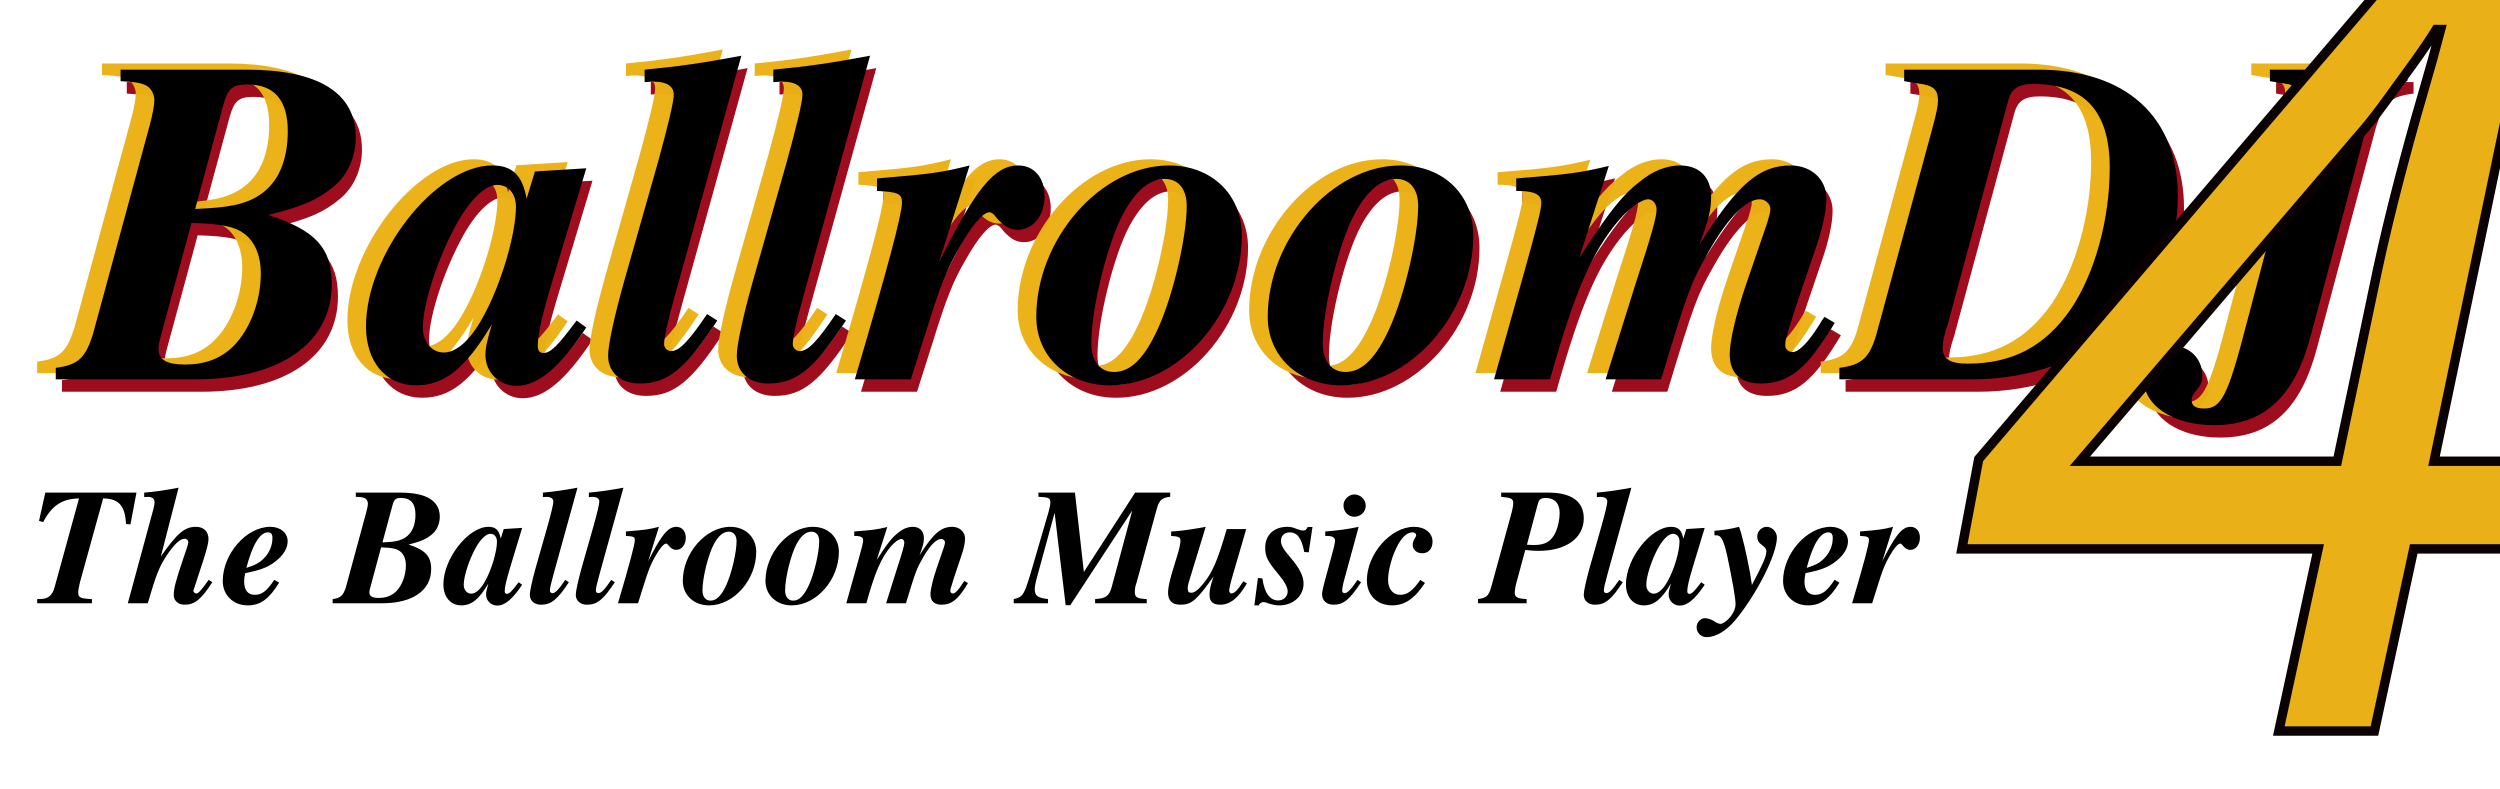
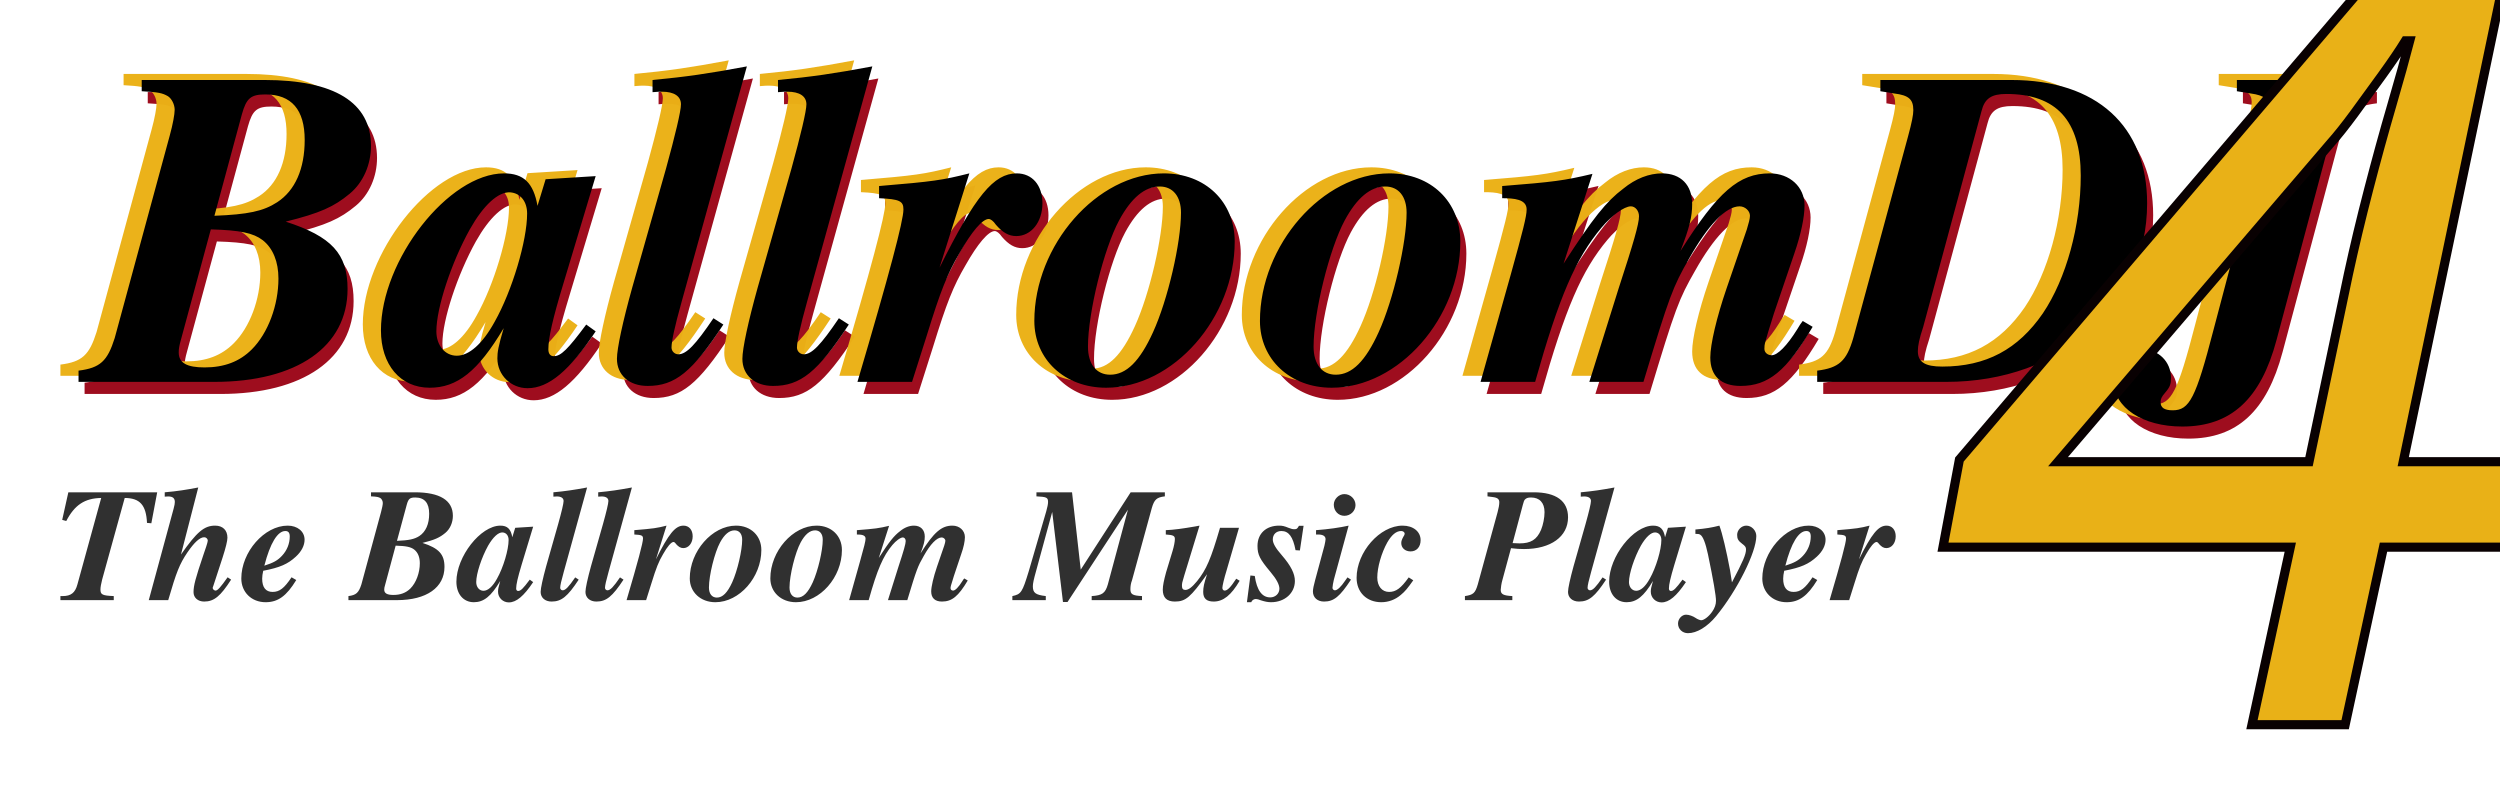
- <svg xmlns="http://www.w3.org/2000/svg" version="1.1" id="svg2" width="403.251" height="127.231" viewBox="0 0 403.251 127.231">
+ <svg xmlns="http://www.w3.org/2000/svg" version="1.1" id="svg2" width="413.676" height="134.116" viewBox="0 0 413.676 134.116">
  <defs id="defs6" />
-   <g id="g871" transform="translate(15.48802,155.9897)">
+   <g id="g871" transform="translate(19.48803,157.9897)">
    <g id="g893" transform="translate(-4,-2)">
      <text xml:space="preserve" style="font-style:normal;font-weight:normal;font-size:40px;line-height:1.25;font-family:sans-serif;letter-spacing:0px;word-spacing:0px;fill:#9e0d1e;fill-opacity:1;stroke:none" x="0.304" y="-90.798" id="text819-6">
        <tspan id="tspan817-7" x="0.304" y="-90.798" style="font-style:italic;font-variant:normal;font-weight:bold;font-stretch:normal;font-size:74.667px;font-family:'TeX Gyre Termes';-inkscape-font-specification:'TeX Gyre Termes Bold Italic';fill:#9e0d1e;fill-opacity:1">BallroomDJ</tspan>
      </text>
      <text xml:space="preserve" style="font-style:normal;font-weight:normal;font-size:40px;line-height:1.25;font-family:sans-serif;letter-spacing:0px;word-spacing:0px;fill:#eab016;fill-opacity:0.98;stroke:none" x="-3.696" y="-93.798" id="text819-0">
        <tspan id="tspan817-3" x="-3.696" y="-93.798" style="font-style:italic;font-variant:normal;font-weight:bold;font-stretch:normal;font-size:74.667px;font-family:'TeX Gyre Termes';-inkscape-font-specification:'TeX Gyre Termes Bold Italic';fill:#eab016;fill-opacity:0.98">BallroomDJ</tspan>
      </text>
      <text xml:space="preserve" style="font-style:normal;font-weight:normal;font-size:40px;line-height:1.25;font-family:sans-serif;letter-spacing:0px;word-spacing:0px;fill:#000000;fill-opacity:1;stroke:none" x="-0.696" y="-92.798" id="text819">
        <tspan id="tspan817" x="-0.696" y="-92.798" style="font-style:italic;font-variant:normal;font-weight:bold;font-stretch:normal;font-size:74.667px;font-family:'TeX Gyre Termes';-inkscape-font-specification:'TeX Gyre Termes Bold Italic'">BallroomDJ</tspan>
      </text>
    </g>
  </g>
-   <text xml:space="preserve" style="font-style:normal;font-weight:normal;font-size:40px;line-height:1.25;font-family:sans-serif;letter-spacing:0px;word-spacing:0px;fill:#000000;fill-opacity:1;stroke:none" x="4.667" y="97.301" id="text849">
-     <tspan id="tspan847" x="4.667" y="97.301" style="font-style:italic;font-variant:normal;font-weight:bold;font-stretch:normal;font-size:26.667px;font-family:'TeX Gyre Termes';-inkscape-font-specification:'TeX Gyre Termes Bold Italic'">The Ballroom Music Player</tspan>
+   <text xml:space="preserve" style="font-style:normal;font-weight:normal;font-size:40px;line-height:1.25;font-family:sans-serif;letter-spacing:0px;word-spacing:0px;fill:#303030;fill-opacity:1;stroke:none" x="8.667" y="99.301" id="text849">
+     <tspan id="tspan847" x="8.667" y="99.301" style="font-style:italic;font-variant:normal;font-weight:bold;font-stretch:normal;font-size:26.667px;font-family:'TeX Gyre Termes';-inkscape-font-specification:'TeX Gyre Termes Bold Italic';fill:#303030;fill-opacity:1">The Ballroom Music Player</tspan>
  </text>
-   <text xml:space="preserve" style="font-style:normal;font-weight:normal;font-size:181.334px;line-height:1.25;font-family:sans-serif;letter-spacing:0px;word-spacing:0px;fill:#e9b117;fill-opacity:1;stroke:#090102;stroke-width:1.511;stroke-linecap:butt;stroke-miterlimit:4;stroke-dasharray:none;stroke-opacity:1" x="315.355" y="117.915" id="text67795">
-     <tspan id="tspan67793" x="315.355" y="117.915" style="font-style:italic;font-variant:normal;font-weight:normal;font-stretch:normal;font-size:181.334px;font-family:'Chancery Uralic';-inkscape-font-specification:'Chancery Uralic Italic';fill:#e9b117;fill-opacity:1;stroke:#090102;stroke-width:1.511;stroke-linecap:butt;stroke-miterlimit:4;stroke-dasharray:none;stroke-opacity:1">4</tspan>
+   <text xml:space="preserve" style="font-style:normal;font-weight:normal;font-size:181.334px;line-height:1.25;font-family:sans-serif;letter-spacing:0px;word-spacing:0px;fill:#e9b117;fill-opacity:1;stroke:#090102;stroke-width:1.511;stroke-linecap:butt;stroke-miterlimit:4;stroke-dasharray:none;stroke-opacity:1" x="320.414" y="119.915" id="text67795">
+     <tspan id="tspan67793" x="320.414" y="119.915" style="font-style:italic;font-variant:normal;font-weight:normal;font-stretch:normal;font-size:181.334px;font-family:'Chancery Uralic';-inkscape-font-specification:'Chancery Uralic Italic';fill:#e9b117;fill-opacity:1;stroke:#090102;stroke-width:1.511;stroke-linecap:butt;stroke-miterlimit:4;stroke-dasharray:none;stroke-opacity:1">4</tspan>
  </text>
</svg>
